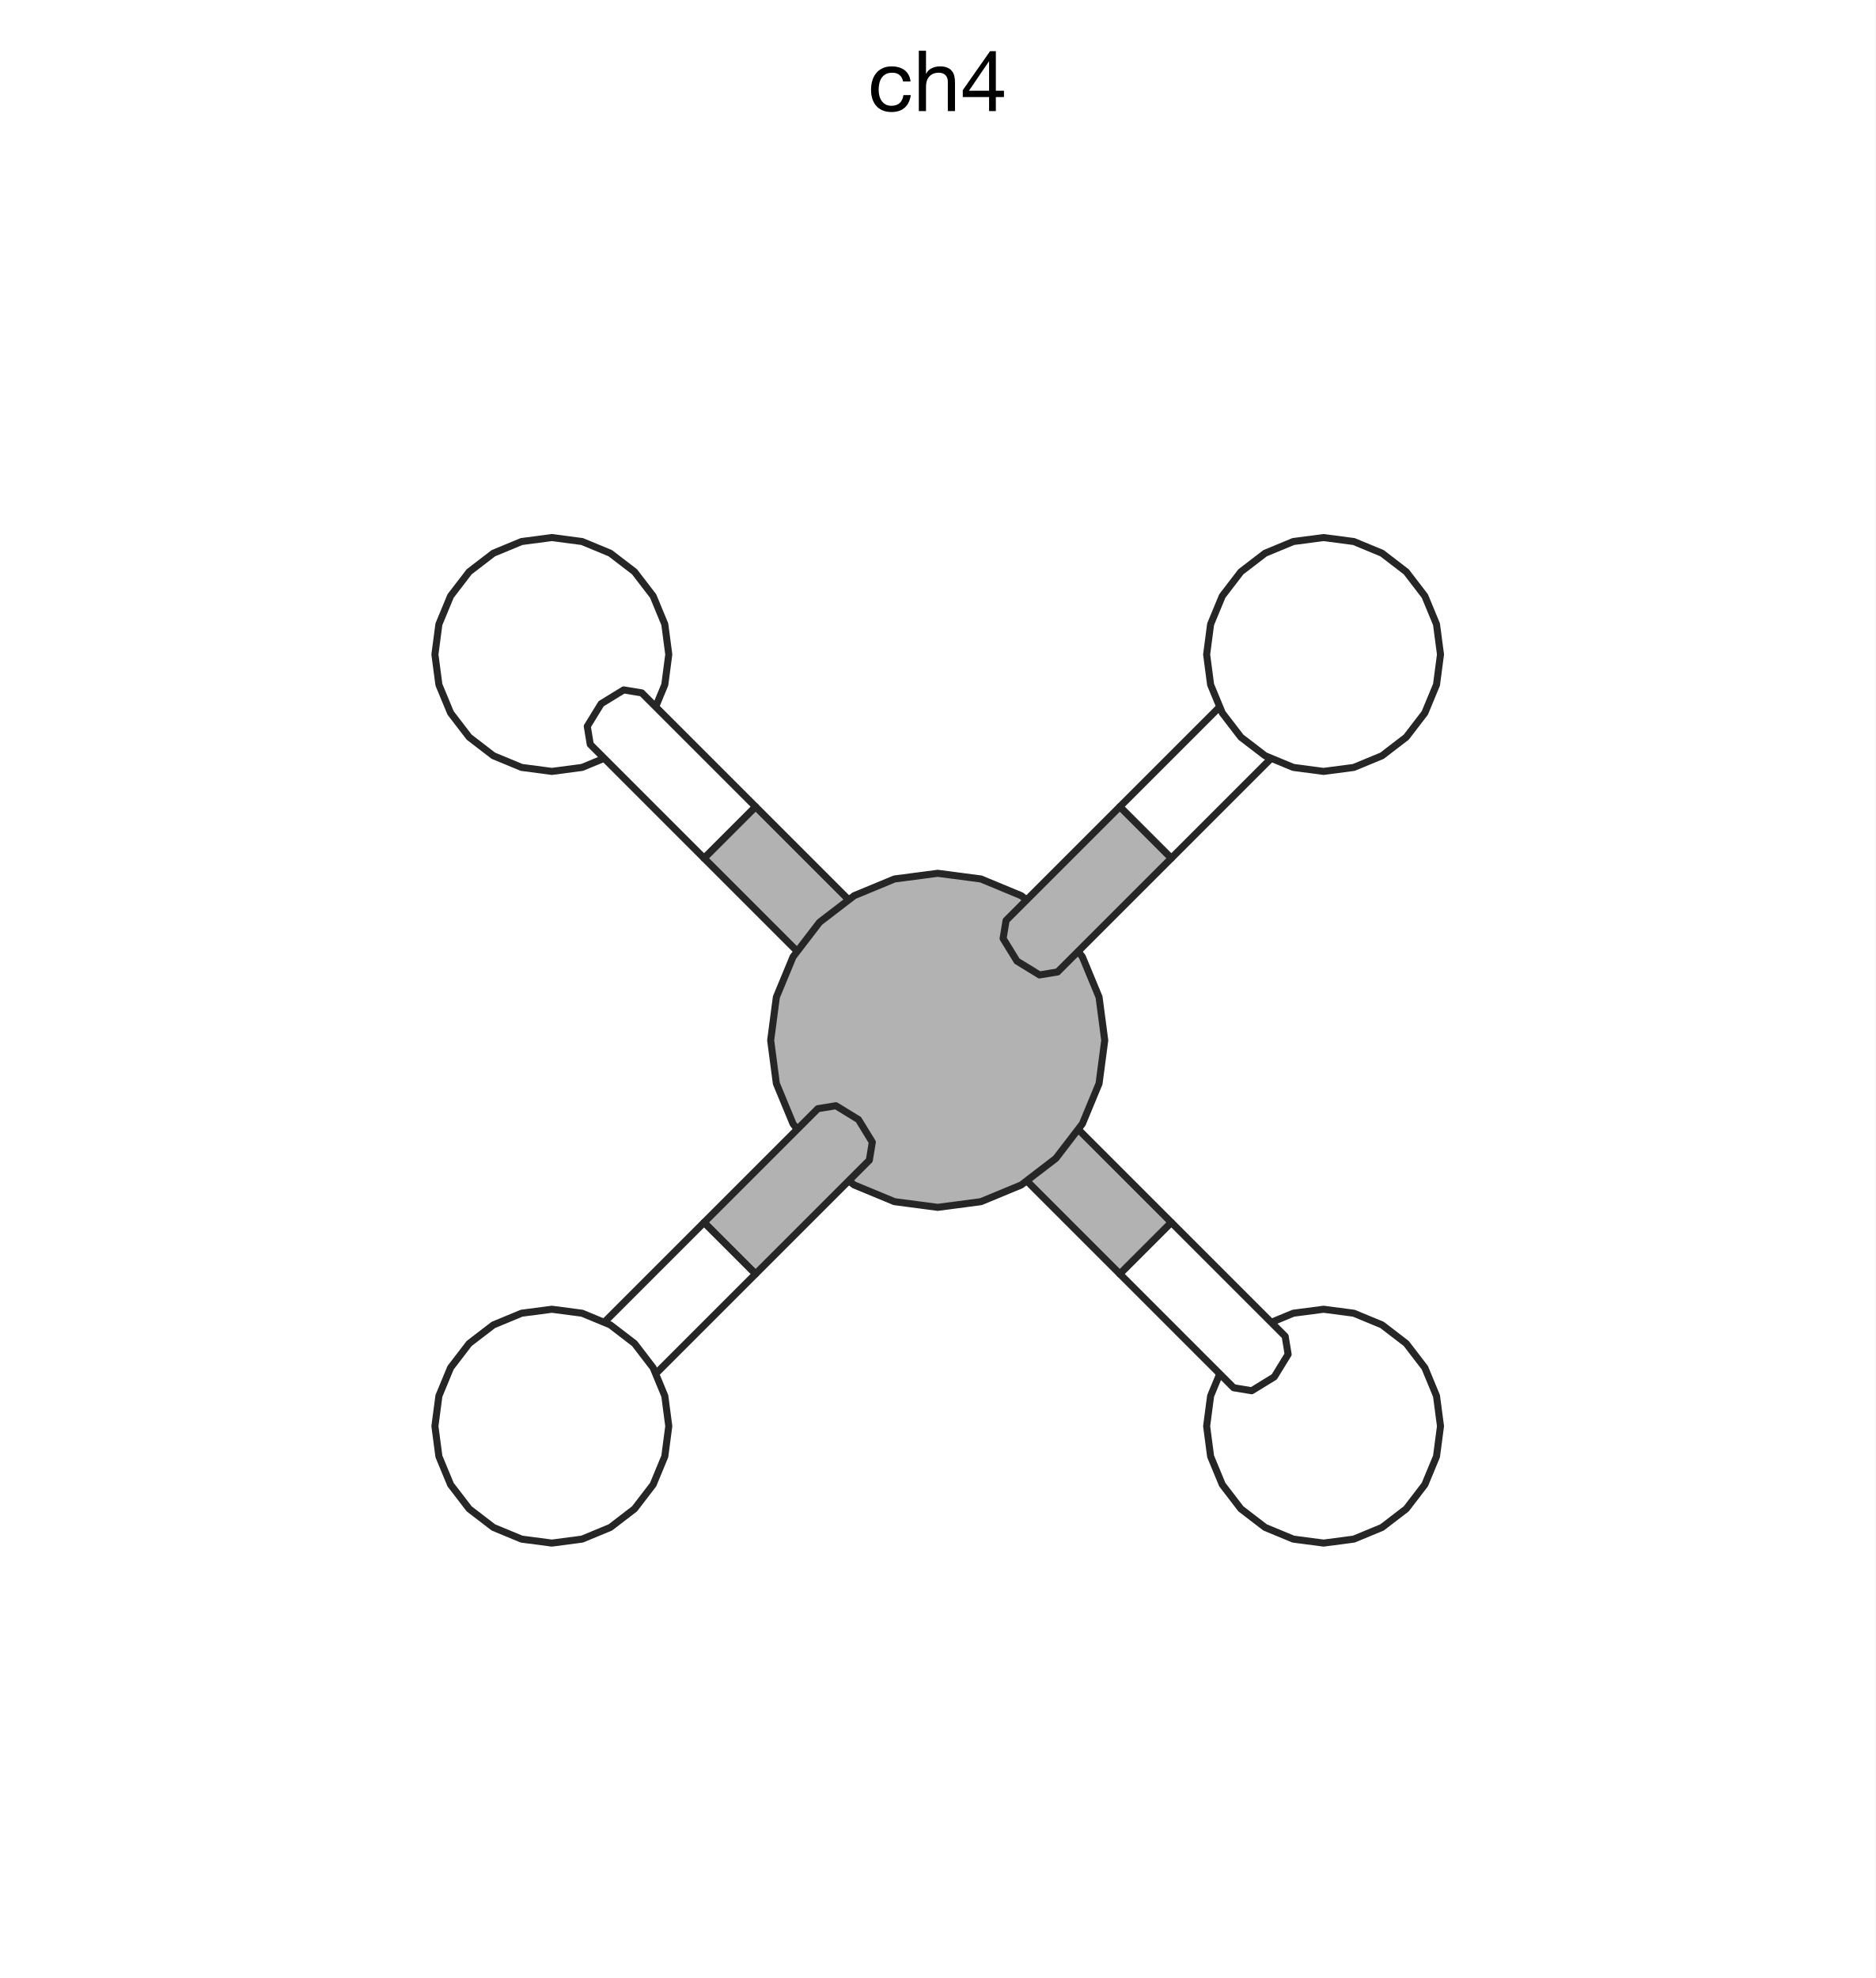
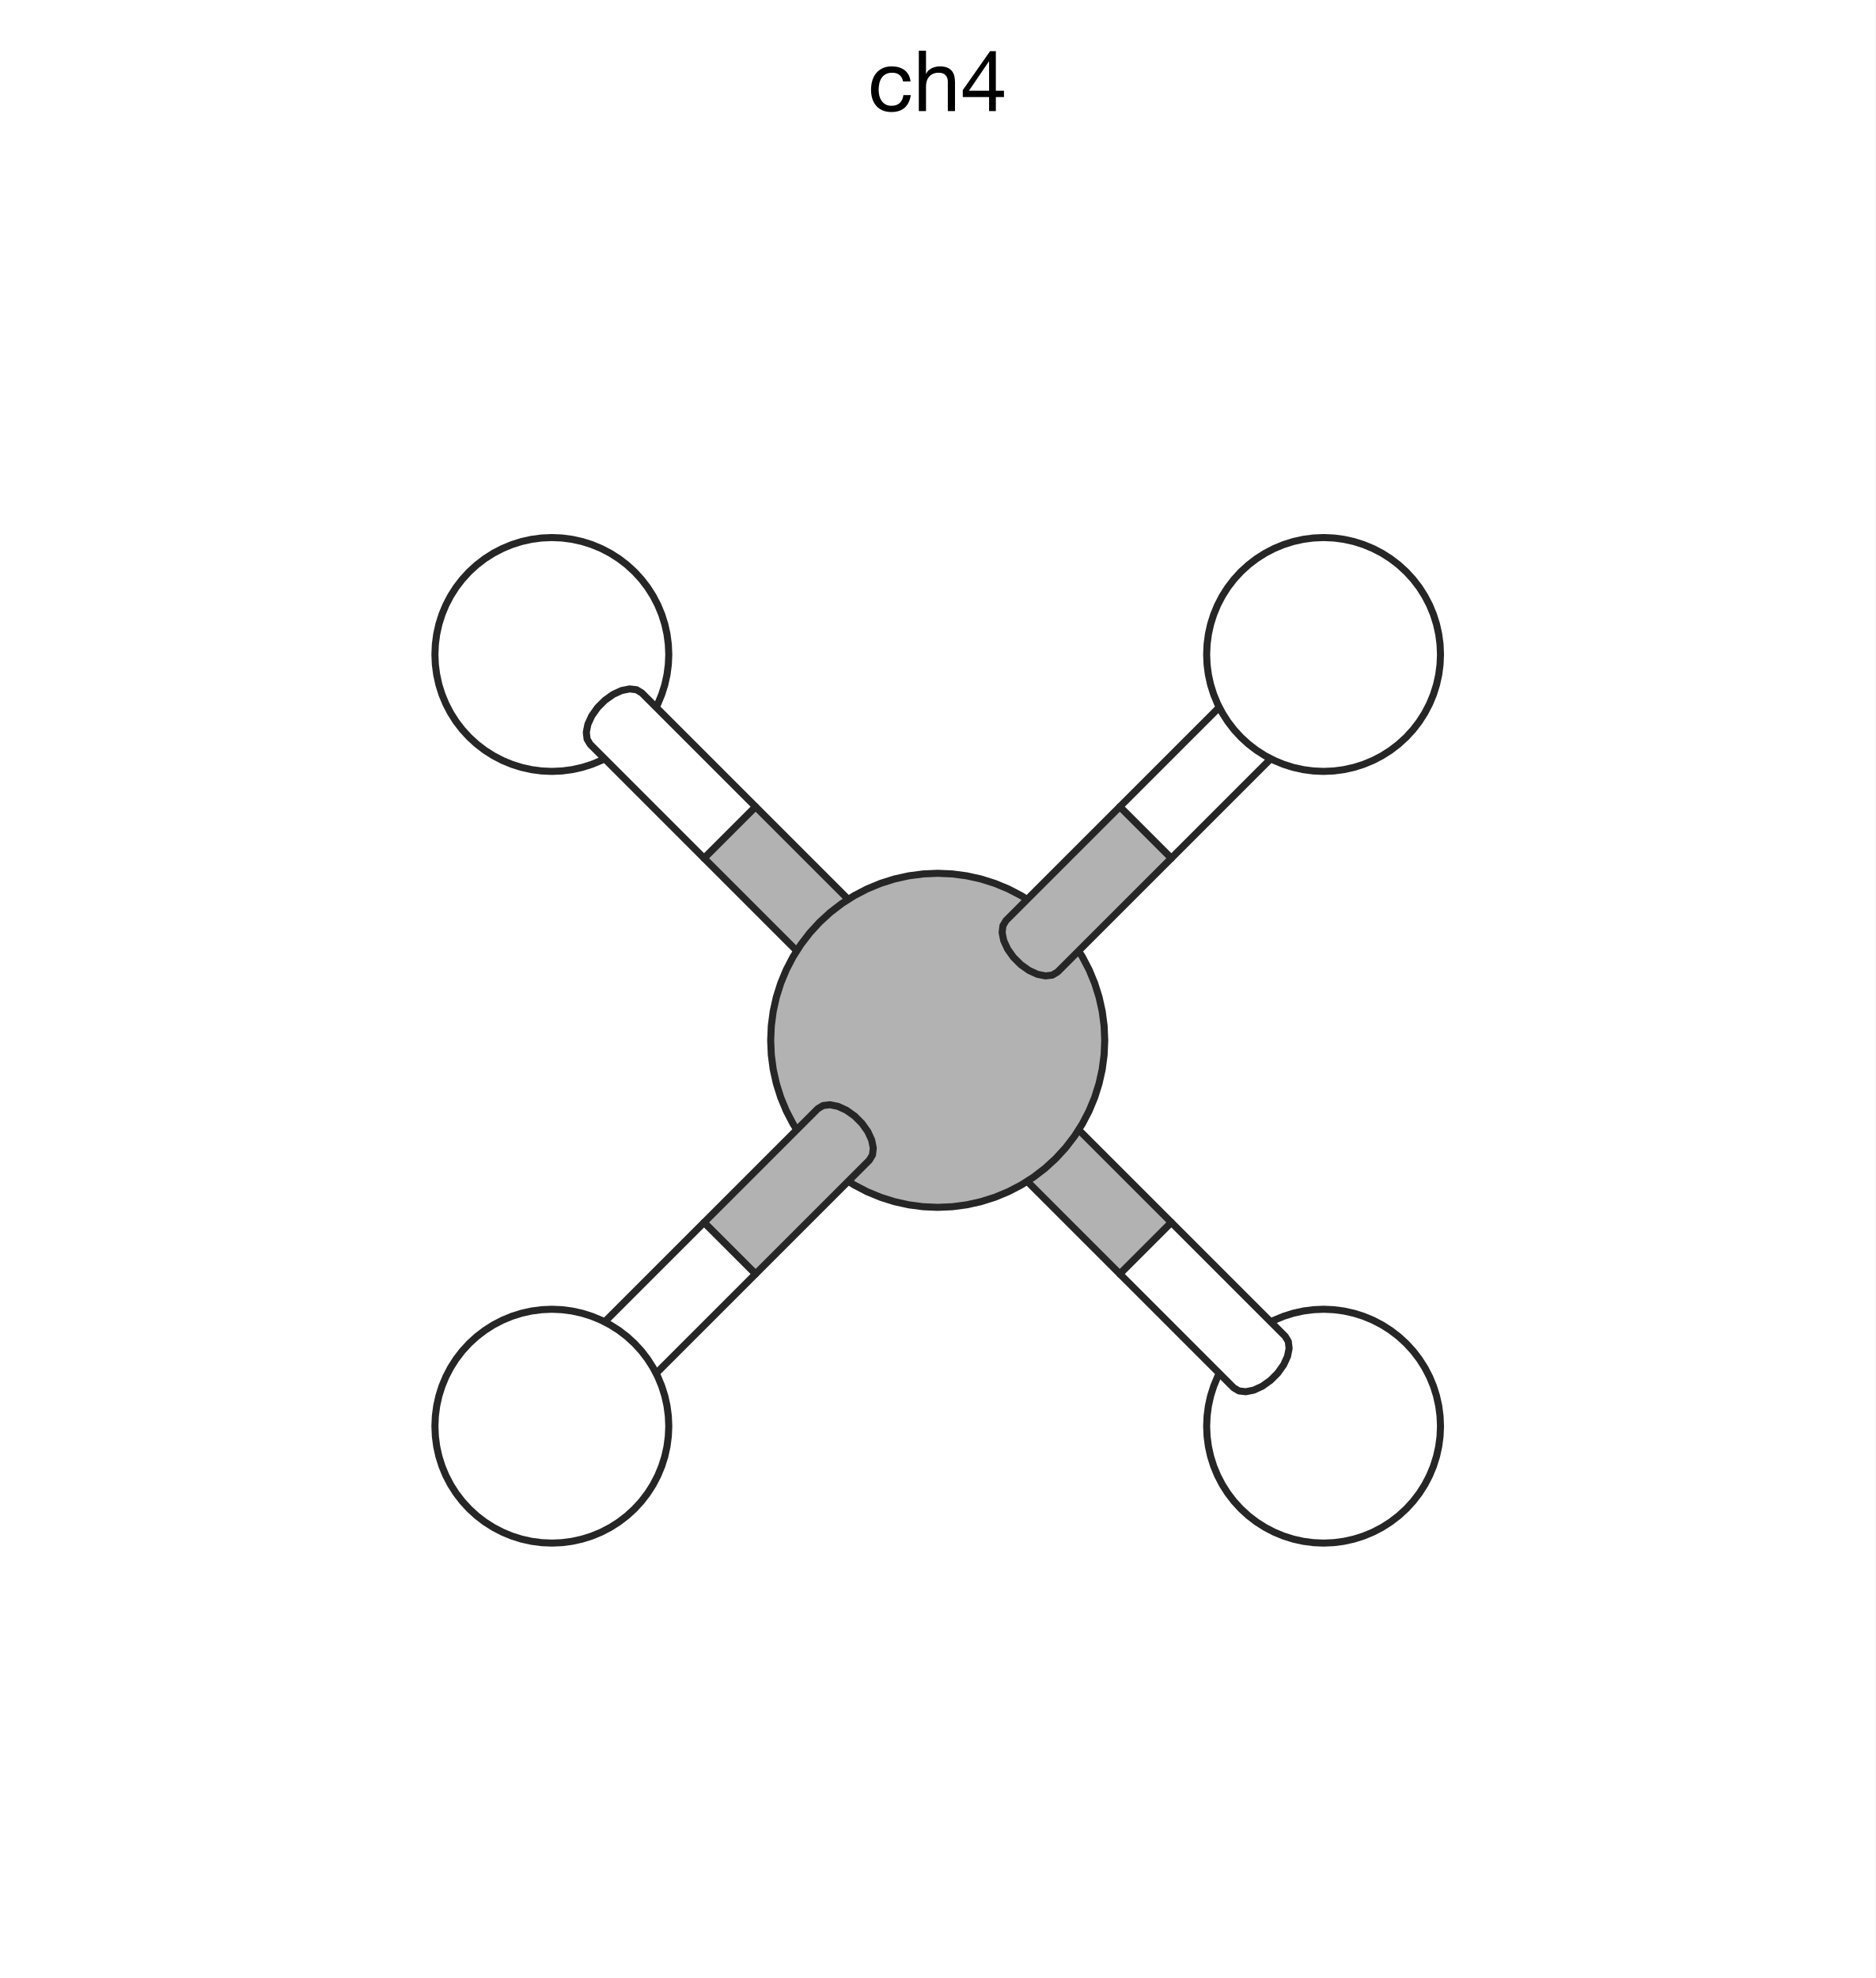
<svg xmlns="http://www.w3.org/2000/svg" xmlns:xlink="http://www.w3.org/1999/xlink" width="266.16pt" height="280.729pt" viewBox="0 0 266.16 280.729" version="1.1">
  <defs>
    <style type="text/css">*{stroke-linejoin: round; stroke-linecap: butt}</style>
  </defs>
  <g id="figure_1">
    <g id="patch_1">
      <path d="M 0 280.729  L 266.16 280.729  L 266.16 0  L 0 0  z " style="fill: #ffffff" />
    </g>
    <g id="axes_1">
      <g id="PolyCollection_1">
-         <path d="M 204.436 202.41  L 203.87 198.115  L 202.212 194.113  L 199.575 190.676  L 196.139 188.039  L 192.136 186.381  L 187.841 185.816  L 183.546 186.381  L 179.544 188.039  L 176.107 190.676  L 173.47 194.113  L 171.812 198.115  L 171.247 202.41  L 171.812 206.705  L 173.47 210.707  L 176.107 214.144  L 179.544 216.781  L 183.546 218.439  L 187.841 219.004  L 192.136 218.439  L 196.139 216.781  L 199.575 214.144  L 202.212 210.707  L 203.87 206.705  L 204.436 202.41  z " clip-path="url(#pae958109df)" style="fill: #ffffff; stroke: #262626" />
-         <path d="M 94.913 92.887  L 94.348 88.592  L 92.69 84.59  L 90.053 81.153  L 86.616 78.516  L 82.614 76.858  L 78.319 76.293  L 74.024 76.858  L 70.021 78.516  L 66.585 81.153  L 63.948 84.59  L 62.29 88.592  L 61.724 92.887  L 62.29 97.182  L 63.948 101.185  L 66.585 104.621  L 70.021 107.259  L 74.024 108.916  L 78.319 109.482  L 82.614 108.916  L 86.616 107.259  L 90.053 104.621  L 92.69 101.185  L 94.348 97.182  L 94.913 92.887  z " clip-path="url(#pae958109df)" style="fill: #ffffff; stroke: #262626" />
-         <path d="M 150.092 157.352  L 147.53 156.931  L 144.328 158.897  L 142.362 162.098  L 142.783 164.661  L 158.933 180.81  L 166.242 173.502  z " clip-path="url(#pae958109df)" style="fill: #b2b2b2; stroke: #262626" />
-         <path d="M 166.242 173.502  L 158.933 180.81  L 175.083 196.96  L 177.645 197.382  L 180.847 195.416  L 182.813 192.214  L 182.391 189.652  z " clip-path="url(#pae958109df)" style="fill: #ffffff; stroke: #262626" />
-         <path d="M 116.068 137.945  L 118.63 138.367  L 121.832 136.401  L 123.798 133.199  L 123.377 130.637  L 107.227 114.487  L 99.918 121.796  z " clip-path="url(#pae958109df)" style="fill: #b2b2b2; stroke: #262626" />
-         <path d="M 99.918 121.796  L 107.227 114.487  L 91.077 98.337  L 88.515 97.916  L 85.313 99.882  L 83.347 103.084  L 83.769 105.646  z " clip-path="url(#pae958109df)" style="fill: #ffffff; stroke: #262626" />
-         <path d="M 156.786 147.649  L 155.978 141.513  L 153.61 135.796  L 149.843 130.886  L 144.933 127.119  L 139.216 124.75  L 133.08 123.943  L 126.944 124.75  L 121.227 127.119  L 116.317 130.886  L 112.55 135.796  L 110.182 141.513  L 109.374 147.649  L 110.182 153.784  L 112.55 159.502  L 116.317 164.412  L 121.227 168.179  L 126.944 170.547  L 133.08 171.355  L 139.216 170.547  L 144.933 168.179  L 149.843 164.412  L 153.61 159.502  L 155.978 153.784  L 156.786 147.649  z " clip-path="url(#pae958109df)" style="fill: #b2b2b2; stroke: #262626" />
-         <path d="M 142.783 130.637  L 142.362 133.199  L 144.328 136.401  L 147.53 138.367  L 150.092 137.945  L 166.242 121.796  L 158.933 114.487  z " clip-path="url(#pae958109df)" style="fill: #b2b2b2; stroke: #262626" />
-         <path d="M 158.933 114.487  L 166.242 121.796  L 182.391 105.646  L 182.813 103.084  L 180.847 99.882  L 177.645 97.916  L 175.083 98.337  z " clip-path="url(#pae958109df)" style="fill: #ffffff; stroke: #262626" />
-         <path d="M 204.436 92.887  L 203.87 88.592  L 202.212 84.59  L 199.575 81.153  L 196.139 78.516  L 192.136 76.858  L 187.841 76.293  L 183.546 76.858  L 179.544 78.516  L 176.107 81.153  L 173.47 84.59  L 171.812 88.592  L 171.247 92.887  L 171.812 97.182  L 173.47 101.185  L 176.107 104.621  L 179.544 107.259  L 183.546 108.916  L 187.841 109.482  L 192.136 108.916  L 196.139 107.259  L 199.575 104.621  L 202.212 101.185  L 203.87 97.182  L 204.436 92.887  z " clip-path="url(#pae958109df)" style="fill: #ffffff; stroke: #262626" />
-         <path d="M 123.377 164.661  L 123.798 162.098  L 121.832 158.897  L 118.63 156.931  L 116.068 157.352  L 99.918 173.502  L 107.227 180.81  z " clip-path="url(#pae958109df)" style="fill: #b2b2b2; stroke: #262626" />
-         <path d="M 107.227 180.81  L 99.918 173.502  L 83.769 189.652  L 83.347 192.214  L 85.313 195.416  L 88.515 197.382  L 91.077 196.96  z " clip-path="url(#pae958109df)" style="fill: #ffffff; stroke: #262626" />
-         <path d="M 94.913 202.41  L 94.348 198.115  L 92.69 194.113  L 90.053 190.676  L 86.616 188.039  L 82.614 186.381  L 78.319 185.816  L 74.024 186.381  L 70.021 188.039  L 66.585 190.676  L 63.948 194.113  L 62.29 198.115  L 61.724 202.41  L 62.29 206.705  L 63.948 210.707  L 66.585 214.144  L 70.021 216.781  L 74.024 218.439  L 78.319 219.004  L 82.614 218.439  L 86.616 216.781  L 90.053 214.144  L 92.69 210.707  L 94.348 206.705  L 94.913 202.41  z " clip-path="url(#pae958109df)" style="fill: #ffffff; stroke: #262626" />
+         <path d="M 204.436 202.41  L 204.373 200.964  L 204.184 199.529  L 203.87 198.115  L 203.435 196.735  L 202.881 195.397  L 202.212 194.113  L 201.435 192.892  L 200.553 191.743  L 199.575 190.676  L 198.508 189.698  L 197.359 188.817  L 196.139 188.039  L 194.854 187.371  L 193.517 186.817  L 192.136 186.381  L 190.723 186.068  L 189.288 185.879  L 187.841 185.816  L 186.395 185.879  L 184.96 186.068  L 183.546 186.381  L 182.166 186.817  L 180.828 187.371  L 179.544 188.039  L 178.323 188.817  L 177.175 189.698  L 176.107 190.676  L 175.129 191.743  L 174.248 192.892  L 173.47 194.113  L 172.802 195.397  L 172.248 196.735  L 171.812 198.115  L 171.499 199.529  L 171.31 200.964  L 171.247 202.41  L 171.31 203.856  L 171.499 205.292  L 171.812 206.705  L 172.248 208.086  L 172.802 209.423  L 173.47 210.707  L 174.248 211.928  L 175.129 213.077  L 176.107 214.144  L 177.175 215.122  L 178.323 216.003  L 179.544 216.781  L 180.828 217.45  L 182.166 218.004  L 183.546 218.439  L 184.96 218.752  L 186.395 218.941  L 187.841 219.004  L 189.288 218.941  L 190.723 218.752  L 192.136 218.439  L 193.517 218.004  L 194.854 217.45  L 196.139 216.781  L 197.359 216.003  L 198.508 215.122  L 199.575 214.144  L 200.553 213.077  L 201.435 211.928  L 202.212 210.707  L 202.881 209.423  L 203.435 208.086  L 203.87 206.705  L 204.184 205.292  L 204.373 203.856  L 204.436 202.41  z " clip-path="url(#p04f7b19188)" style="fill: #ffffff; stroke: #262626" />
+         <path d="M 94.913 92.887  L 94.85 91.441  L 94.661 90.006  L 94.348 88.592  L 93.912 87.212  L 93.358 85.874  L 92.69 84.59  L 91.912 83.369  L 91.031 82.221  L 90.053 81.153  L 88.985 80.175  L 87.837 79.294  L 86.616 78.516  L 85.332 77.848  L 83.994 77.294  L 82.614 76.858  L 81.2 76.545  L 79.765 76.356  L 78.319 76.293  L 76.872 76.356  L 75.437 76.545  L 74.024 76.858  L 72.643 77.294  L 71.306 77.848  L 70.021 78.516  L 68.801 79.294  L 67.652 80.175  L 66.585 81.153  L 65.607 82.221  L 64.725 83.369  L 63.948 84.59  L 63.279 85.874  L 62.725 87.212  L 62.29 88.592  L 61.976 90.006  L 61.787 91.441  L 61.724 92.887  L 61.787 94.334  L 61.976 95.769  L 62.29 97.182  L 62.725 98.563  L 63.279 99.9  L 63.948 101.185  L 64.725 102.406  L 65.607 103.554  L 66.585 104.621  L 67.652 105.599  L 68.801 106.481  L 70.021 107.259  L 71.306 107.927  L 72.643 108.481  L 74.024 108.916  L 75.437 109.23  L 76.872 109.419  L 78.319 109.482  L 79.765 109.419  L 81.2 109.23  L 82.614 108.916  L 83.994 108.481  L 85.332 107.927  L 86.616 107.259  L 87.837 106.481  L 88.985 105.599  L 90.053 104.621  L 91.031 103.554  L 91.912 102.406  L 92.69 101.185  L 93.358 99.9  L 93.912 98.563  L 94.348 97.182  L 94.661 95.769  L 94.85 94.334  L 94.913 92.887  z " clip-path="url(#p04f7b19188)" style="fill: #ffffff; stroke: #262626" />
+         <path d="M 150.092 157.352  L 149.349 156.906  L 148.371 156.792  L 147.236 157.019  L 146.037 157.569  L 144.869 158.398  L 143.829 159.438  L 143 160.605  L 142.45 161.805  L 142.223 162.94  L 142.337 163.918  L 142.783 164.661  L 158.933 180.81  L 166.242 173.502  z " clip-path="url(#p04f7b19188)" style="fill: #b2b2b2; stroke: #262626" />
+         <path d="M 166.242 173.502  L 158.933 180.81  L 175.083 196.96  L 175.825 197.406  L 176.804 197.521  L 177.939 197.293  L 179.138 196.743  L 180.305 195.914  L 181.345 194.874  L 182.174 193.707  L 182.725 192.507  L 182.952 191.372  L 182.838 190.394  L 182.391 189.652  z " clip-path="url(#p04f7b19188)" style="fill: #ffffff; stroke: #262626" />
+         <path d="M 116.068 137.945  L 116.811 138.392  L 117.789 138.506  L 118.924 138.279  L 120.123 137.728  L 121.291 136.9  L 122.331 135.859  L 123.16 134.692  L 123.71 133.493  L 123.937 132.358  L 123.823 131.379  L 123.377 130.637  L 107.227 114.487  L 99.918 121.796  z " clip-path="url(#p04f7b19188)" style="fill: #b2b2b2; stroke: #262626" />
+         <path d="M 99.918 121.796  L 107.227 114.487  L 91.077 98.337  L 90.335 97.891  L 89.356 97.777  L 88.221 98.004  L 87.022 98.554  L 85.855 99.383  L 84.815 100.423  L 83.986 101.591  L 83.435 102.79  L 83.208 103.925  L 83.322 104.904  L 83.769 105.646  z " clip-path="url(#p04f7b19188)" style="fill: #ffffff; stroke: #262626" />
+         <path d="M 156.786 147.649  L 156.696 145.583  L 156.426 143.532  L 155.978 141.513  L 155.357 139.541  L 154.565 137.63  L 153.61 135.796  L 152.499 134.051  L 151.24 132.411  L 149.843 130.886  L 148.318 129.489  L 146.677 128.23  L 144.933 127.119  L 143.099 126.164  L 141.188 125.372  L 139.216 124.75  L 137.197 124.303  L 135.146 124.033  L 133.08 123.943  L 131.014 124.033  L 128.963 124.303  L 126.944 124.75  L 124.972 125.372  L 123.061 126.164  L 121.227 127.119  L 119.483 128.23  L 117.842 129.489  L 116.317 130.886  L 114.92 132.411  L 113.661 134.051  L 112.55 135.796  L 111.595 137.63  L 110.803 139.541  L 110.182 141.513  L 109.734 143.532  L 109.464 145.583  L 109.374 147.649  L 109.464 149.715  L 109.734 151.765  L 110.182 153.784  L 110.803 155.757  L 111.595 157.667  L 112.55 159.502  L 113.661 161.246  L 114.92 162.887  L 116.317 164.412  L 117.842 165.809  L 119.483 167.068  L 121.227 168.179  L 123.061 169.134  L 124.972 169.925  L 126.944 170.547  L 128.963 170.995  L 131.014 171.265  L 133.08 171.355  L 135.146 171.265  L 137.197 170.995  L 139.216 170.547  L 141.188 169.925  L 143.099 169.134  L 144.933 168.179  L 146.677 167.068  L 148.318 165.809  L 149.843 164.412  L 151.24 162.887  L 152.499 161.246  L 153.61 159.502  L 154.565 157.667  L 155.357 155.757  L 155.978 153.784  L 156.426 151.765  L 156.696 149.715  L 156.786 147.649  z " clip-path="url(#p04f7b19188)" style="fill: #b2b2b2; stroke: #262626" />
+         <path d="M 142.783 130.637  L 142.337 131.379  L 142.223 132.358  L 142.45 133.493  L 143 134.692  L 143.829 135.859  L 144.869 136.9  L 146.037 137.728  L 147.236 138.279  L 148.371 138.506  L 149.349 138.392  L 150.092 137.945  L 166.242 121.796  L 158.933 114.487  z " clip-path="url(#p04f7b19188)" style="fill: #b2b2b2; stroke: #262626" />
+         <path d="M 158.933 114.487  L 166.242 121.796  L 182.391 105.646  L 182.838 104.904  L 182.952 103.925  L 182.725 102.79  L 182.174 101.591  L 181.345 100.423  L 180.305 99.383  L 179.138 98.555  L 177.938 98.004  L 176.804 97.777  L 175.825 97.891  L 175.083 98.337  z " clip-path="url(#p04f7b19188)" style="fill: #ffffff; stroke: #262626" />
+         <path d="M 204.436 92.887  L 204.373 91.441  L 204.184 90.006  L 203.87 88.592  L 203.435 87.212  L 202.881 85.874  L 202.212 84.59  L 201.435 83.369  L 200.553 82.221  L 199.575 81.153  L 198.508 80.175  L 197.359 79.294  L 196.139 78.516  L 194.854 77.848  L 193.517 77.294  L 192.136 76.858  L 190.723 76.545  L 189.288 76.356  L 187.841 76.293  L 186.395 76.356  L 184.96 76.545  L 183.546 76.858  L 182.166 77.294  L 180.828 77.848  L 179.544 78.516  L 178.323 79.294  L 177.175 80.175  L 176.107 81.153  L 175.129 82.221  L 174.248 83.369  L 173.47 84.59  L 172.802 85.874  L 172.248 87.212  L 171.812 88.592  L 171.499 90.006  L 171.31 91.441  L 171.247 92.887  L 171.31 94.334  L 171.499 95.769  L 171.812 97.182  L 172.248 98.563  L 172.802 99.9  L 173.47 101.185  L 174.248 102.406  L 175.129 103.554  L 176.107 104.621  L 177.175 105.599  L 178.323 106.481  L 179.544 107.259  L 180.828 107.927  L 182.166 108.481  L 183.546 108.916  L 184.96 109.23  L 186.395 109.419  L 187.841 109.482  L 189.288 109.419  L 190.723 109.23  L 192.136 108.916  L 193.517 108.481  L 194.854 107.927  L 196.139 107.259  L 197.359 106.481  L 198.508 105.599  L 199.575 104.621  L 200.553 103.554  L 201.435 102.406  L 202.212 101.185  L 202.881 99.9  L 203.435 98.563  L 203.87 97.182  L 204.184 95.769  L 204.373 94.334  L 204.436 92.887  z " clip-path="url(#p04f7b19188)" style="fill: #ffffff; stroke: #262626" />
+         <path d="M 123.377 164.661  L 123.823 163.918  L 123.937 162.94  L 123.71 161.805  L 123.16 160.605  L 122.331 159.438  L 121.291 158.398  L 120.123 157.569  L 118.924 157.019  L 117.789 156.792  L 116.811 156.906  L 116.068 157.352  L 99.918 173.502  L 107.227 180.81  z " clip-path="url(#p04f7b19188)" style="fill: #b2b2b2; stroke: #262626" />
+         <path d="M 107.227 180.81  L 99.918 173.502  L 83.769 189.652  L 83.322 190.394  L 83.208 191.372  L 83.435 192.507  L 83.986 193.707  L 84.815 194.874  L 85.855 195.914  L 87.022 196.743  L 88.222 197.293  L 89.356 197.521  L 90.335 197.406  L 91.077 196.96  z " clip-path="url(#p04f7b19188)" style="fill: #ffffff; stroke: #262626" />
+         <path d="M 94.913 202.41  L 94.85 200.964  L 94.661 199.529  L 94.348 198.115  L 93.912 196.735  L 93.358 195.397  L 92.69 194.113  L 91.912 192.892  L 91.031 191.743  L 90.053 190.676  L 88.985 189.698  L 87.837 188.817  L 86.616 188.039  L 85.332 187.371  L 83.994 186.817  L 82.614 186.381  L 81.2 186.068  L 79.765 185.879  L 78.319 185.816  L 76.872 185.879  L 75.437 186.068  L 74.024 186.381  L 72.643 186.817  L 71.306 187.371  L 70.021 188.039  L 68.801 188.817  L 67.652 189.698  L 66.585 190.676  L 65.607 191.743  L 64.725 192.892  L 63.948 194.113  L 63.279 195.397  L 62.725 196.735  L 62.29 198.115  L 61.976 199.529  L 61.787 200.964  L 61.724 202.41  L 61.787 203.856  L 61.976 205.292  L 62.29 206.705  L 62.725 208.086  L 63.279 209.423  L 63.948 210.707  L 64.725 211.928  L 65.607 213.077  L 66.585 214.144  L 67.652 215.122  L 68.801 216.003  L 70.021 216.781  L 71.306 217.45  L 72.643 218.004  L 74.024 218.439  L 75.437 218.752  L 76.872 218.941  L 78.319 219.004  L 79.765 218.941  L 81.2 218.752  L 82.614 218.439  L 83.994 218.004  L 85.332 217.45  L 86.616 216.781  L 87.837 216.003  L 88.985 215.122  L 90.053 214.144  L 91.031 213.077  L 91.912 211.928  L 92.69 210.707  L 93.358 209.423  L 93.912 208.086  L 94.348 206.705  L 94.661 205.292  L 94.85 203.856  L 94.913 202.41  z " clip-path="url(#p04f7b19188)" style="fill: #ffffff; stroke: #262626" />
      </g>
      <g id="text_1">
        <g transform="translate(123.1866 15.76875) scale(0.12 -0.12)">
          <defs>
            <path id="HelveticaNeue-63" d="M 2656 2246  L 3219 2246  Q 3187 2541 3065 2755  Q 2944 2970 2755 3110  Q 2566 3251 2320 3318  Q 2074 3386 1792 3386  Q 1402 3386 1107 3248  Q 813 3110 617 2870  Q 422 2630 326 2307  Q 230 1984 230 1613  Q 230 1242 329 931  Q 429 621 624 397  Q 819 173 1110 51  Q 1402 -70 1779 -70  Q 2413 -70 2781 262  Q 3149 595 3238 1210  L 2682 1210  Q 2630 826 2403 614  Q 2176 403 1773 403  Q 1517 403 1331 505  Q 1146 608 1030 777  Q 915 947 860 1164  Q 806 1382 806 1613  Q 806 1862 857 2096  Q 909 2330 1027 2509  Q 1146 2688 1344 2797  Q 1542 2906 1837 2906  Q 2182 2906 2387 2733  Q 2592 2560 2656 2246  z " transform="scale(0.015625)" />
            <path id="HelveticaNeue-68" d="M 410 4570  L 410 0  L 954 0  L 954 1869  Q 954 2093 1014 2281  Q 1075 2470 1196 2611  Q 1318 2752 1500 2829  Q 1683 2906 1933 2906  Q 2246 2906 2425 2726  Q 2605 2547 2605 2240  L 2605 0  L 3149 0  L 3149 2176  Q 3149 2445 3094 2665  Q 3040 2886 2905 3046  Q 2771 3206 2553 3296  Q 2336 3386 2010 3386  Q 1862 3386 1705 3354  Q 1549 3322 1405 3254  Q 1261 3187 1145 3081  Q 1030 2976 966 2822  L 954 2822  L 954 4570  L 410 4570  z " transform="scale(0.015625)" />
            <path id="HelveticaNeue-34" d="M 2170 1542  L 646 1542  L 2157 3763  L 2170 3763  L 2170 1542  z M 2682 1542  L 2682 4538  L 2246 4538  L 179 1587  L 179 1062  L 2170 1062  L 2170 0  L 2682 0  L 2682 1062  L 3296 1062  L 3296 1542  L 2682 1542  z " transform="scale(0.015625)" />
          </defs>
          <use xlink:href="#HelveticaNeue-63" />
          <use xlink:href="#HelveticaNeue-68" transform="translate(53.7 0)" />
          <use xlink:href="#HelveticaNeue-34" transform="translate(109.3 0)" />
        </g>
      </g>
    </g>
  </g>
  <defs>
-     <clipPath id="pae958109df">
+     <clipPath id="p04f7b19188">
      <rect x="7.2" y="21.769" width="251.76" height="251.76" />
    </clipPath>
  </defs>
</svg>
